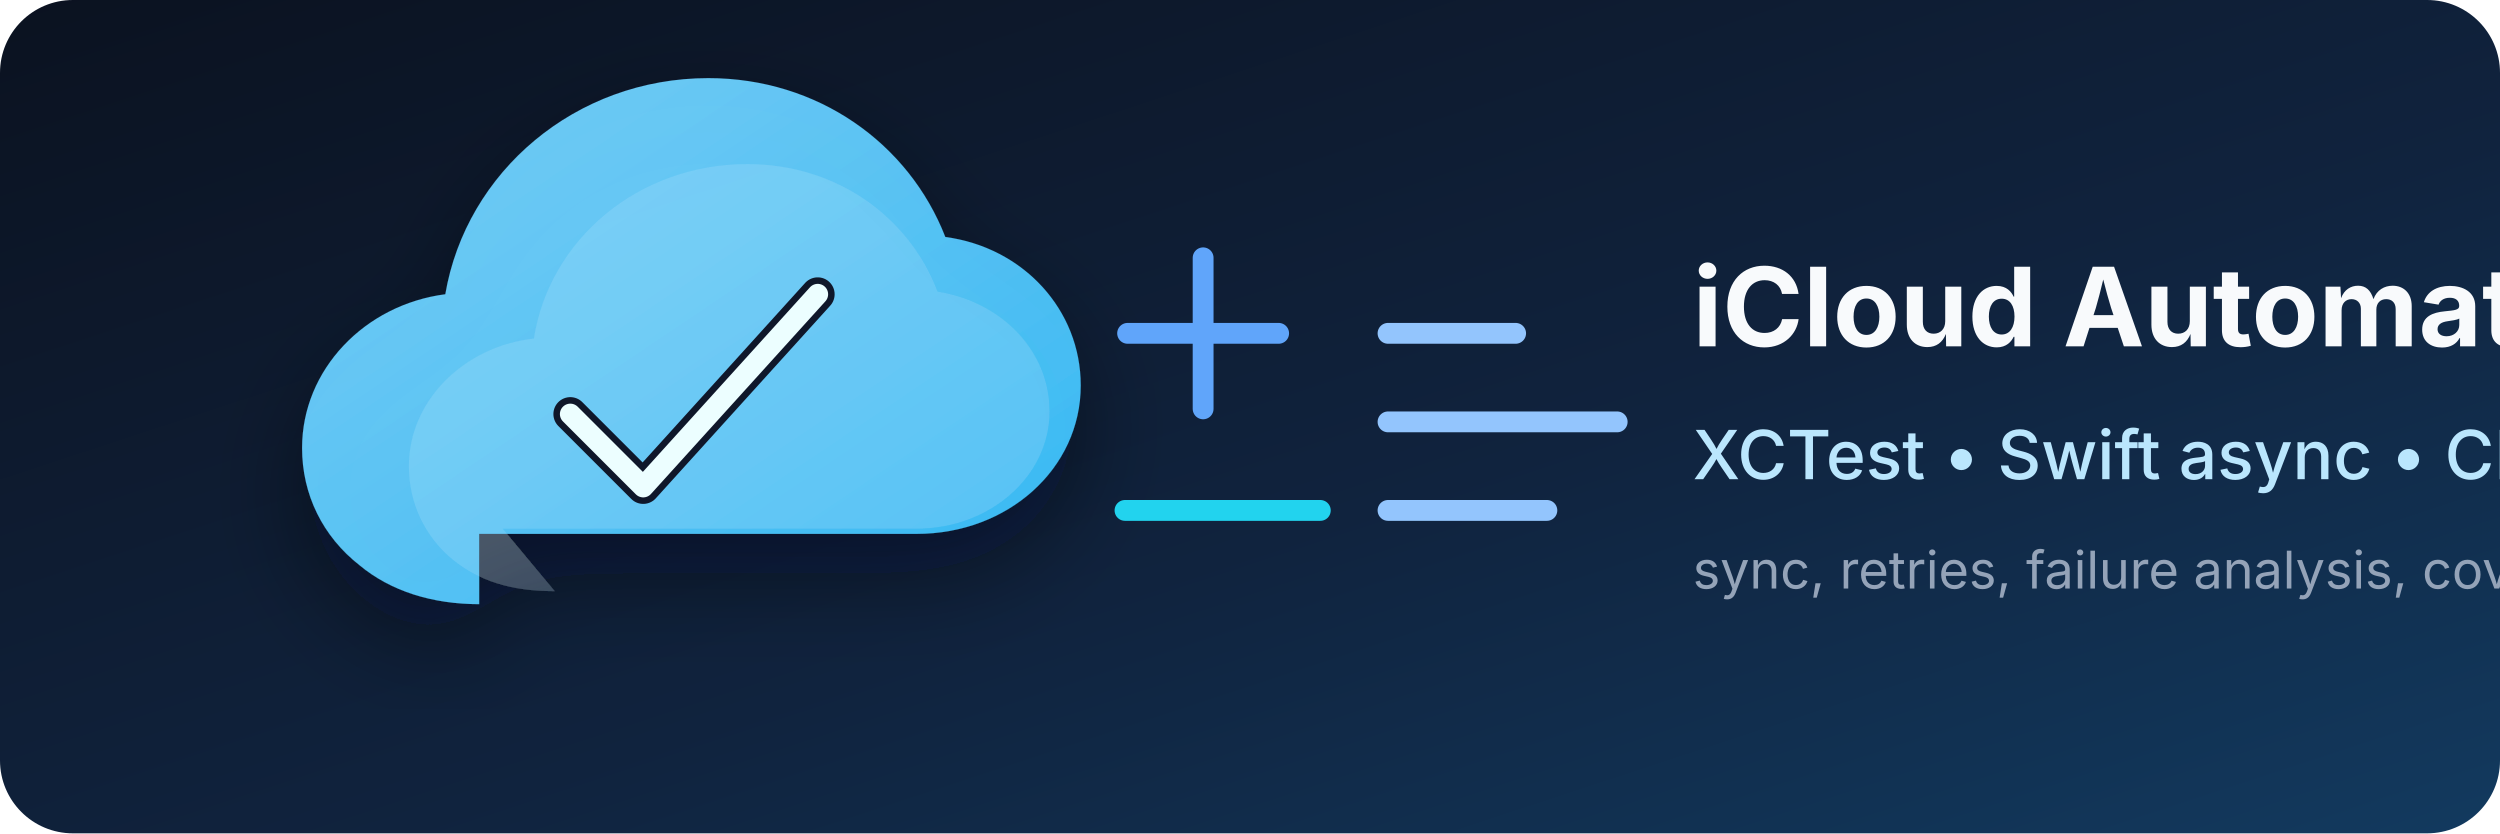
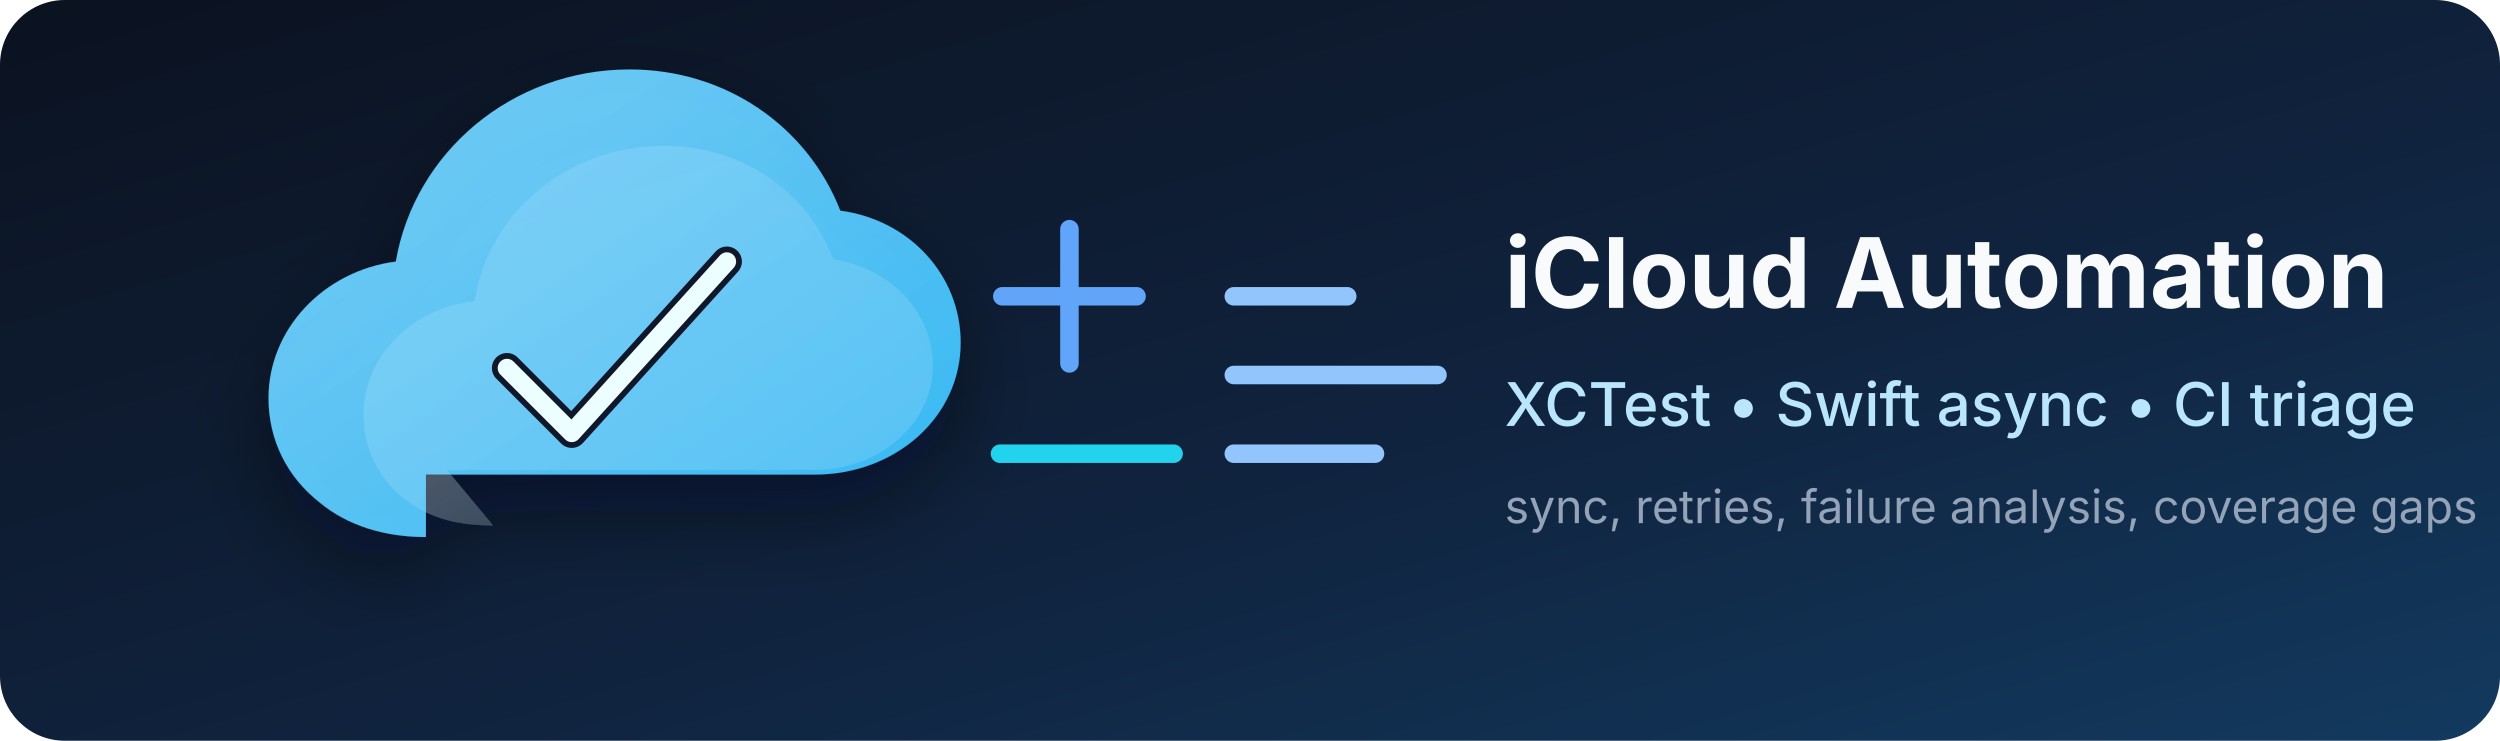
- <svg xmlns="http://www.w3.org/2000/svg" width="960" height="320" viewBox="0 0 960 320" role="img" aria-labelledby="title desc">
+ <svg xmlns="http://www.w3.org/2000/svg" width="1080" height="320" viewBox="0 0 1080 320" role="img" aria-labelledby="title desc">
  <defs>
    <linearGradient id="bg" x1="0" y1="0" x2="1" y2="1">
      <stop offset="0%" stop-color="#0b1220" />
      <stop offset="58%" stop-color="#10233e" />
      <stop offset="100%" stop-color="#123a5f" />
    </linearGradient>
    <linearGradient id="cloud" x1="0" y1="0" x2="1" y2="1">
      <stop offset="0%" stop-color="#7dd3fc" />
      <stop offset="100%" stop-color="#38bdf8" />
    </linearGradient>
    <filter id="shadow" x="-20%" y="-20%" width="140%" height="140%">
      <feDropShadow dx="0" dy="16" stdDeviation="18" flood-color="#020617" flood-opacity="0.45" />
    </filter>
  </defs>
-   <rect width="960" height="320" rx="28" fill="url(#bg)" />
+   <rect width="1080" height="320" rx="28" fill="url(#bg)" />
  <g filter="url(#shadow)">
    <path d="M184 205h168c35 0 63-25 63-57 0-29-22-53-52-57-14-36-49-61-91-61-51 0-93 36-101 83-31 4-55 29-55 59 0 18 8 34 22 45 12 10 28 15 46 15z" fill="url(#cloud)" opacity="0.96" />
    <path d="M193 203h159c28 0 51-20 51-45 0-23-18-42-43-46-11-29-39-49-73-49-42 0-76 29-82 67-27 3-48 24-48 49 0 14 6 27 17 36 10 8 22 12 39 12z" fill="#e0f2fe" opacity="0.16" />
  </g>
  <g fill="none" stroke-linecap="round" stroke-linejoin="round">
    <path d="M219 159l28 28 67-74" stroke="#0f172a" stroke-width="13" />
    <path d="M219 159l28 28 67-74" stroke="#ecfeff" stroke-width="8" />
    <path d="M433 128h58m-29-29v58" stroke="#60a5fa" stroke-width="8" />
    <path d="M432 196h75" stroke="#22d3ee" stroke-width="8" />
    <path d="M533 128h49m-49 34h88m-88 34h61" stroke="#93c5fd" stroke-width="8" />
  </g>
  <text x="650" y="133" fill="#f8fafc" font-family="Inter, ui-sans-serif, system-ui, -apple-system, BlinkMacSystemFont, Segoe UI, sans-serif" font-size="42" font-weight="750">iCloud Automation</text>
  <text x="650" y="184" fill="#bae6fd" font-family="Inter, ui-sans-serif, system-ui, -apple-system, BlinkMacSystemFont, Segoe UI, sans-serif" font-size="26" font-weight="520">XCTest • Swift async • CI triage</text>
  <text x="650" y="226" fill="#94a3b8" font-family="Inter, ui-sans-serif, system-ui, -apple-system, BlinkMacSystemFont, Segoe UI, sans-serif" font-size="20">sync, retries, failure analysis, coverage gaps</text>
</svg>
